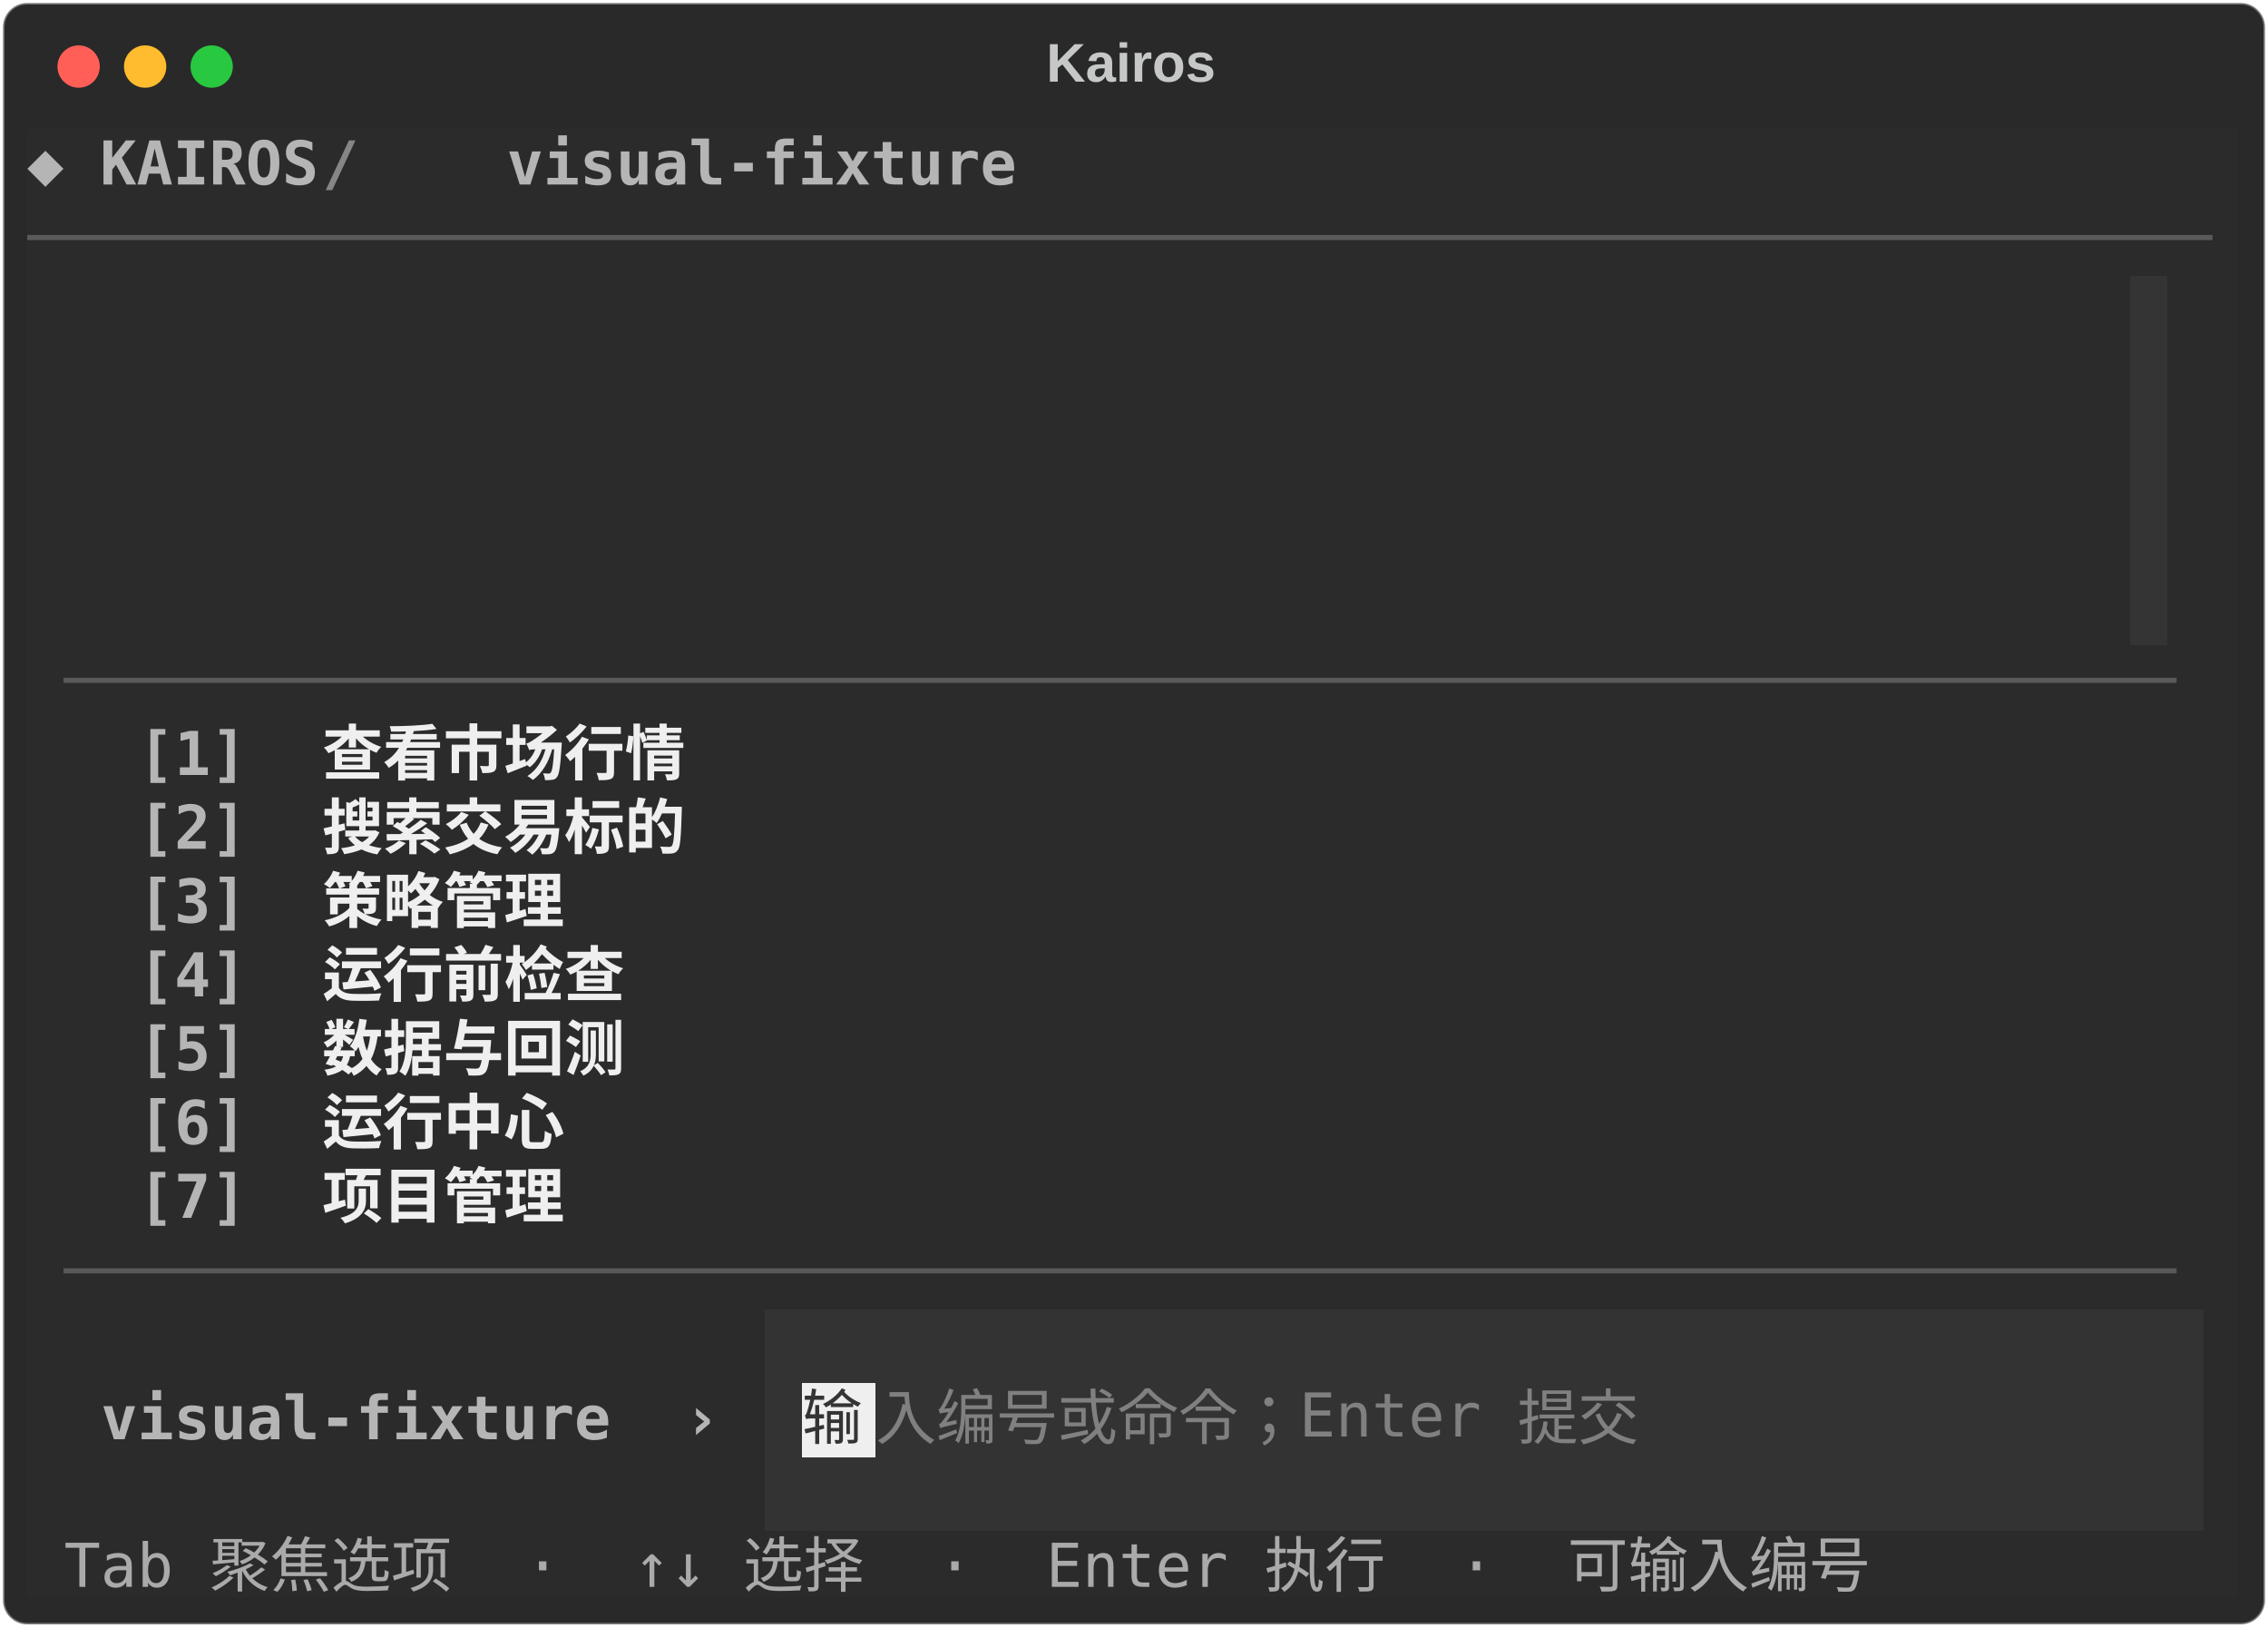
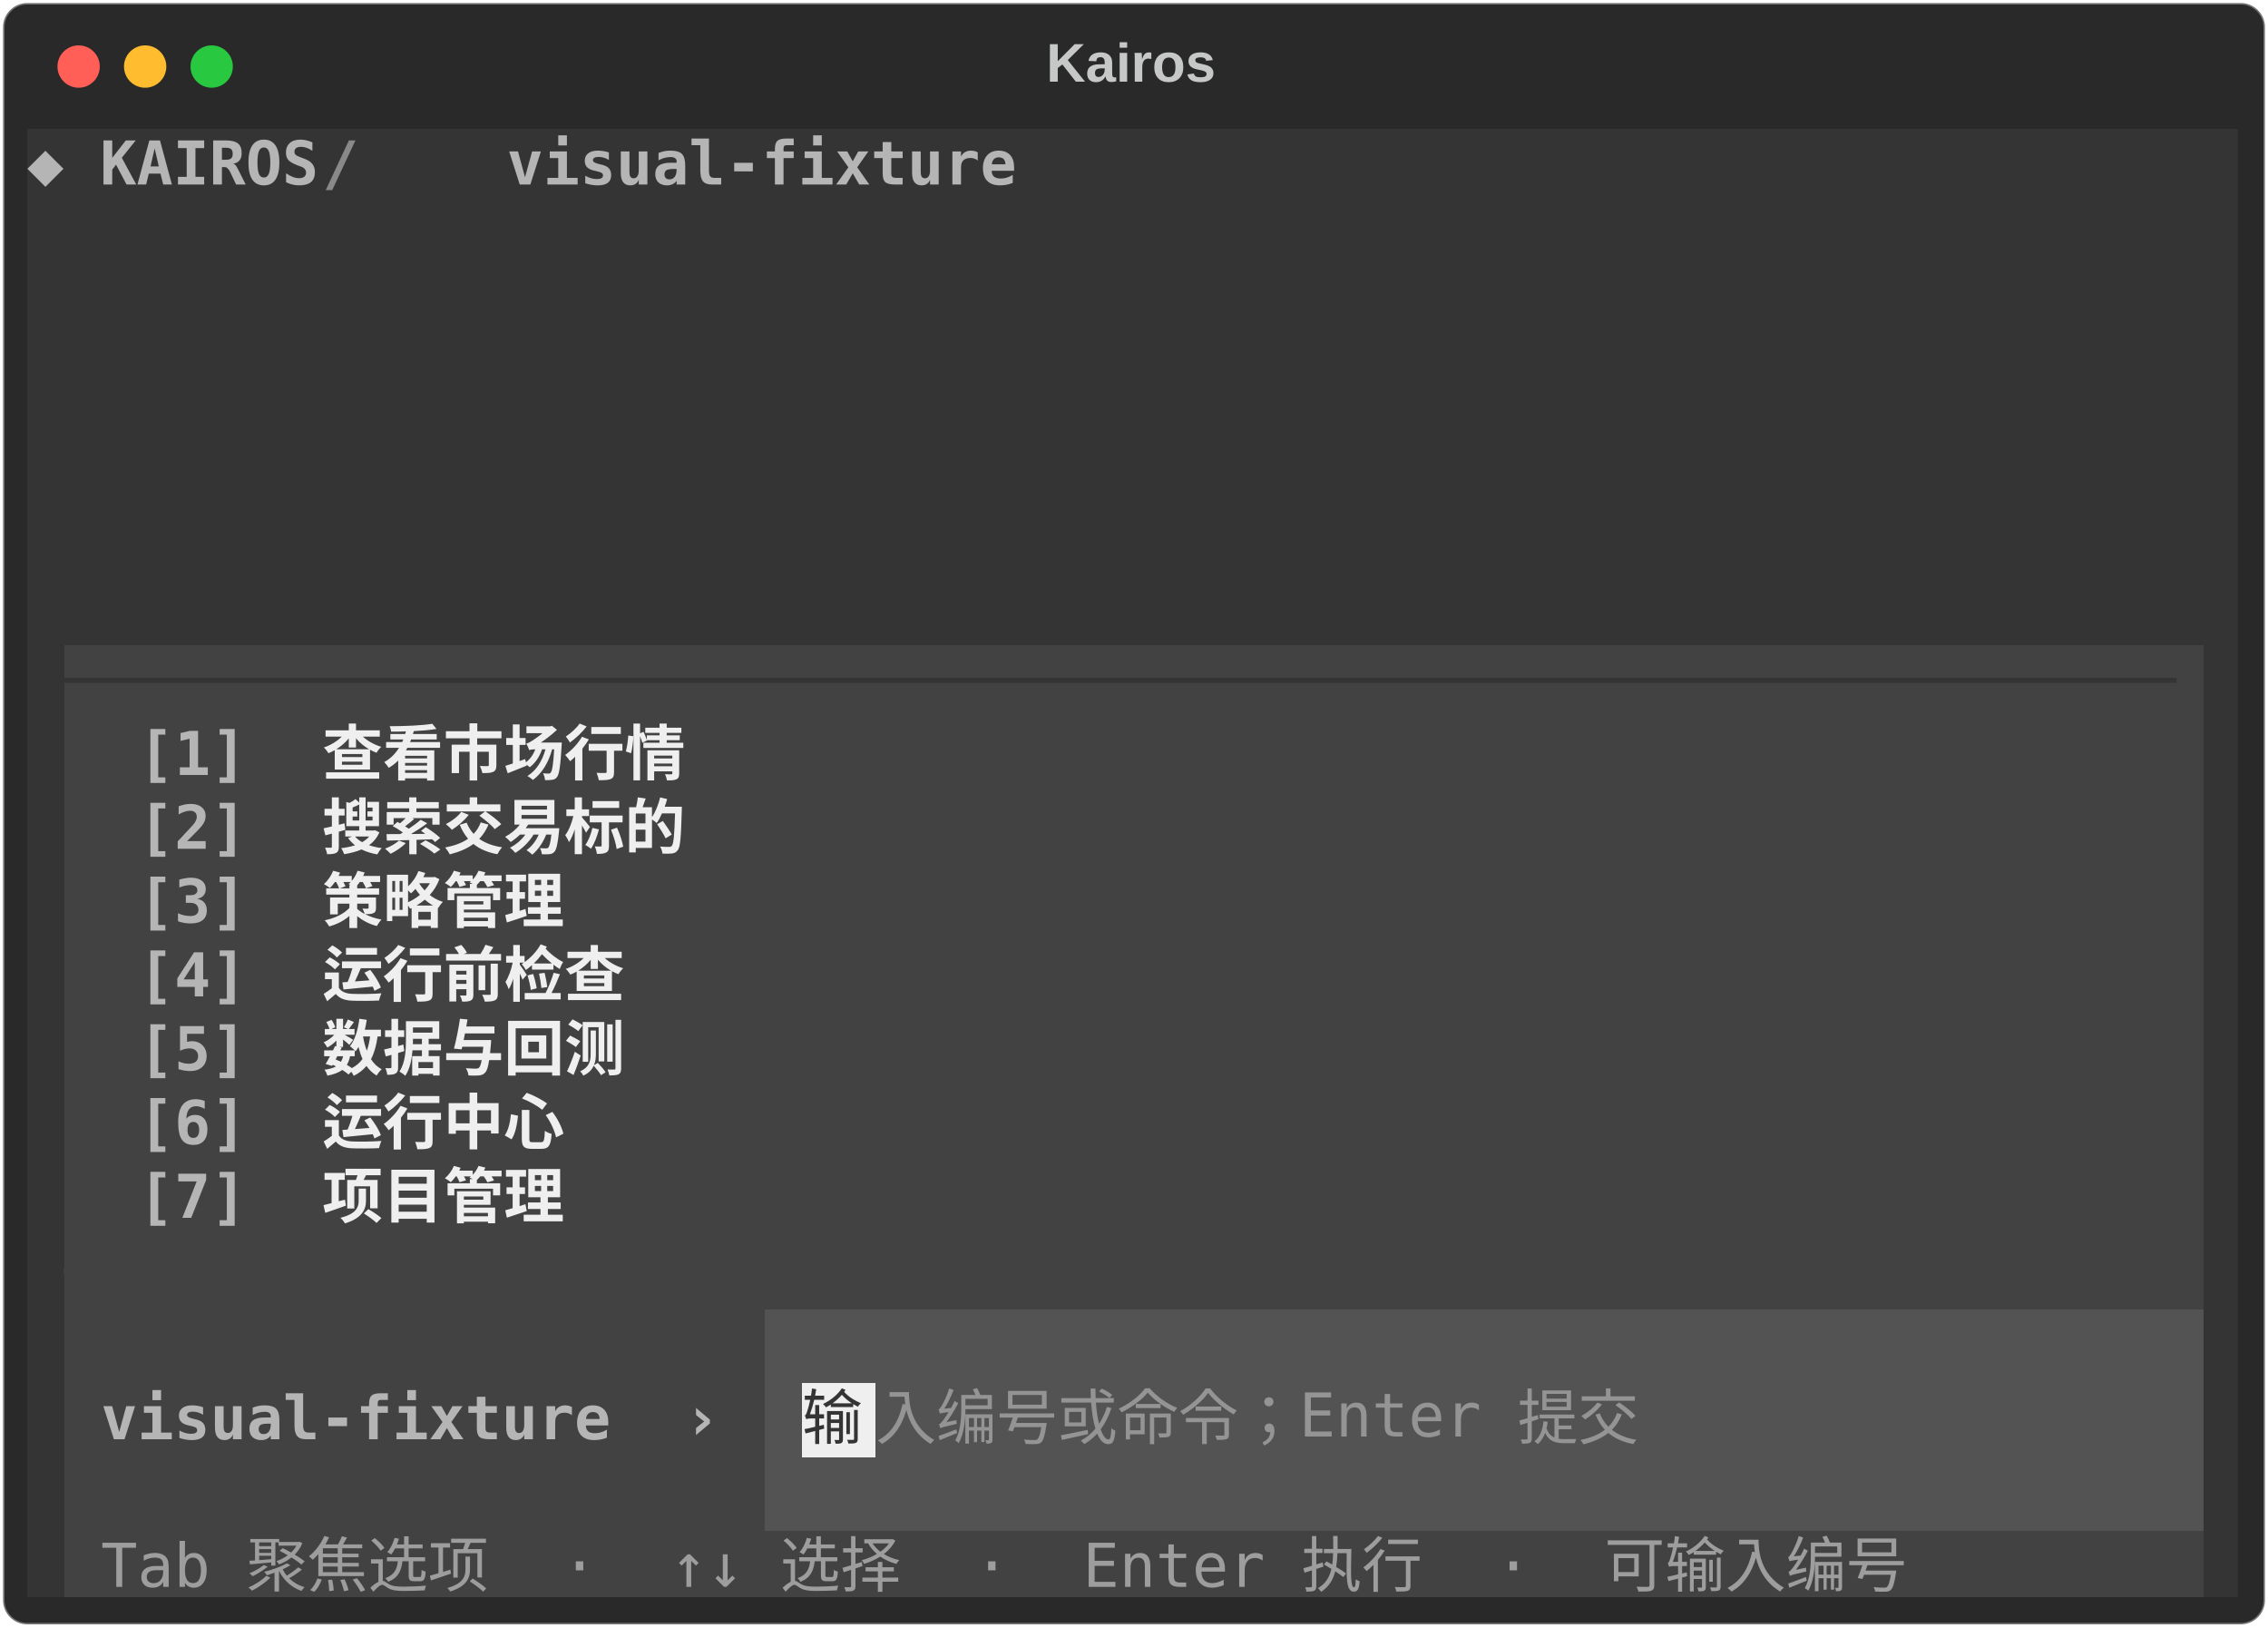
<svg xmlns="http://www.w3.org/2000/svg" class="rich-terminal" viewBox="0 0 750 538.0">
  <style>

    @font-face {
        font-family: "Fira Code";
        src: local("FiraCode-Regular"),
                url("https://cdnjs.cloudflare.com/ajax/libs/firacode/6.2.0/woff2/FiraCode-Regular.woff2") format("woff2"),
                url("https://cdnjs.cloudflare.com/ajax/libs/firacode/6.2.0/woff/FiraCode-Regular.woff") format("woff");
        font-style: normal;
        font-weight: 400;
    }
    @font-face {
        font-family: "Fira Code";
        src: local("FiraCode-Bold"),
                url("https://cdnjs.cloudflare.com/ajax/libs/firacode/6.2.0/woff2/FiraCode-Bold.woff2") format("woff2"),
                url("https://cdnjs.cloudflare.com/ajax/libs/firacode/6.2.0/woff/FiraCode-Bold.woff") format("woff");
        font-style: bold;
        font-weight: 700;
    }

    .terminal-matrix {
        font-family: Fira Code, monospace;
        font-size: 20px;
        line-height: 24.4px;
        font-variant-east-asian: full-width;
    }

    .terminal-title {
        font-size: 18px;
        font-weight: bold;
        font-family: arial;
    }

    .terminal-r1 { fill: #b5b5b5;font-weight: bold }
- .terminal-r2 { fill: #868686;font-weight: bold }
+ .terminal-r2 { fill: #898989;font-weight: bold }
.terminal-r3 { fill: #c5c8c6 }
- .terminal-r4 { fill: #5a5a5a }
+ .terminal-r4 { fill: #343434 }
.terminal-r5 { fill: #efefef }
- .terminal-r6 { fill: #595959 }
- .terminal-r7 { fill: #efefef;font-weight: bold }
- .terminal-r8 { fill: #343434 }
- .terminal-r9 { fill: #808080 }
- .terminal-r10 { fill: #e4e4e4 }
- .terminal-r11 { fill: #aaaaaa }
+ .terminal-r6 { fill: #efefef;font-weight: bold }
+ .terminal-r7 { fill: #424242 }
+ .terminal-r8 { fill: #949494 }
+ .terminal-r9 { fill: #e8e8e8 }
+ .terminal-r10 { fill: #9d9d9d }
    </style>
  <defs>
    <clipPath id="terminal-clip-terminal">
      <rect x="0" y="0" width="731.0" height="487.0" />
    </clipPath>
    <clipPath id="terminal-line-0">
      <rect x="0" y="1.5" width="732" height="24.65" />
    </clipPath>
    <clipPath id="terminal-line-1">
      <rect x="0" y="25.9" width="732" height="24.65" />
    </clipPath>
    <clipPath id="terminal-line-2">
      <rect x="0" y="50.3" width="732" height="24.65" />
    </clipPath>
    <clipPath id="terminal-line-3">
      <rect x="0" y="74.7" width="732" height="24.65" />
    </clipPath>
    <clipPath id="terminal-line-4">
      <rect x="0" y="99.1" width="732" height="24.65" />
    </clipPath>
    <clipPath id="terminal-line-5">
      <rect x="0" y="123.5" width="732" height="24.65" />
    </clipPath>
    <clipPath id="terminal-line-6">
      <rect x="0" y="147.9" width="732" height="24.65" />
    </clipPath>
    <clipPath id="terminal-line-7">
      <rect x="0" y="172.3" width="732" height="24.65" />
    </clipPath>
    <clipPath id="terminal-line-8">
      <rect x="0" y="196.7" width="732" height="24.65" />
    </clipPath>
    <clipPath id="terminal-line-9">
      <rect x="0" y="221.1" width="732" height="24.65" />
    </clipPath>
    <clipPath id="terminal-line-10">
      <rect x="0" y="245.5" width="732" height="24.65" />
    </clipPath>
    <clipPath id="terminal-line-11">
      <rect x="0" y="269.9" width="732" height="24.65" />
    </clipPath>
    <clipPath id="terminal-line-12">
      <rect x="0" y="294.3" width="732" height="24.65" />
    </clipPath>
    <clipPath id="terminal-line-13">
      <rect x="0" y="318.7" width="732" height="24.65" />
    </clipPath>
    <clipPath id="terminal-line-14">
      <rect x="0" y="343.1" width="732" height="24.65" />
    </clipPath>
    <clipPath id="terminal-line-15">
      <rect x="0" y="367.5" width="732" height="24.65" />
    </clipPath>
    <clipPath id="terminal-line-16">
      <rect x="0" y="391.9" width="732" height="24.65" />
    </clipPath>
    <clipPath id="terminal-line-17">
      <rect x="0" y="416.3" width="732" height="24.65" />
    </clipPath>
    <clipPath id="terminal-line-18">
      <rect x="0" y="440.7" width="732" height="24.65" />
    </clipPath>
  </defs>
  <rect fill="#292929" stroke="rgba(255,255,255,0.35)" stroke-width="1" x="1" y="1" width="748" height="536" rx="8" />
  <text class="terminal-title" fill="#c5c8c6" text-anchor="middle" x="374" y="27">Kairos</text>
  <g transform="translate(26,22)">
    <circle cx="0" cy="0" r="7" fill="#ff5f57" />
    <circle cx="22" cy="0" r="7" fill="#febc2e" />
    <circle cx="44" cy="0" r="7" fill="#28c840" />
  </g>
  <g transform="translate(9, 41)" clip-path="url(#terminal-clip-terminal)">
-     <rect fill="#2b2b2b" x="0" y="1.5" width="97.6" height="24.65" shape-rendering="crispEdges" />
-     <rect fill="#2b2b2b" x="97.6" y="1.5" width="61" height="24.65" shape-rendering="crispEdges" />
-     <rect fill="#2b2b2b" x="158.6" y="1.5" width="170.8" height="24.65" shape-rendering="crispEdges" />
-     <rect fill="#2b2b2b" x="329.4" y="1.5" width="402.6" height="24.65" shape-rendering="crispEdges" />
-     <rect fill="#2b2b2b" x="0" y="25.9" width="732" height="24.65" shape-rendering="crispEdges" />
-     <rect fill="#2b2b2b" x="0" y="50.3" width="695.4" height="24.65" shape-rendering="crispEdges" />
-     <rect fill="#343434" x="695.4" y="50.3" width="12.2" height="24.65" shape-rendering="crispEdges" />
-     <rect fill="#2b2b2b" x="707.6" y="50.3" width="24.4" height="24.65" shape-rendering="crispEdges" />
-     <rect fill="#2b2b2b" x="0" y="74.7" width="695.4" height="24.65" shape-rendering="crispEdges" />
-     <rect fill="#343434" x="695.4" y="74.7" width="12.2" height="24.65" shape-rendering="crispEdges" />
-     <rect fill="#2b2b2b" x="707.6" y="74.7" width="24.4" height="24.65" shape-rendering="crispEdges" />
-     <rect fill="#2b2b2b" x="0" y="99.1" width="695.4" height="24.65" shape-rendering="crispEdges" />
-     <rect fill="#343434" x="695.4" y="99.1" width="12.2" height="24.65" shape-rendering="crispEdges" />
-     <rect fill="#2b2b2b" x="707.6" y="99.1" width="24.4" height="24.65" shape-rendering="crispEdges" />
-     <rect fill="#2b2b2b" x="0" y="123.5" width="695.4" height="24.65" shape-rendering="crispEdges" />
-     <rect fill="#343434" x="695.4" y="123.5" width="12.2" height="24.65" shape-rendering="crispEdges" />
-     <rect fill="#2b2b2b" x="707.6" y="123.5" width="24.4" height="24.65" shape-rendering="crispEdges" />
-     <rect fill="#2b2b2b" x="0" y="147.9" width="695.4" height="24.65" shape-rendering="crispEdges" />
-     <rect fill="#343434" x="695.4" y="147.9" width="12.2" height="24.65" shape-rendering="crispEdges" />
-     <rect fill="#2b2b2b" x="707.6" y="147.9" width="24.4" height="24.65" shape-rendering="crispEdges" />
-     <rect fill="#2b2b2b" x="0" y="172.3" width="12.2" height="24.65" shape-rendering="crispEdges" />
-     <rect fill="#2b2b2b" x="12.2" y="172.3" width="707.6" height="24.65" shape-rendering="crispEdges" />
-     <rect fill="#2b2b2b" x="719.8" y="172.3" width="12.2" height="24.65" shape-rendering="crispEdges" />
-     <rect fill="#2b2b2b" x="0" y="196.7" width="24.4" height="24.65" shape-rendering="crispEdges" />
-     <rect fill="#2b2b2b" x="24.4" y="196.7" width="12.2" height="24.65" shape-rendering="crispEdges" />
-     <rect fill="#2b2b2b" x="36.6" y="196.7" width="61" height="24.65" shape-rendering="crispEdges" />
-     <rect fill="#2b2b2b" x="97.6" y="196.7" width="146.4" height="24.65" shape-rendering="crispEdges" />
-     <rect fill="#2b2b2b" x="244" y="196.7" width="463.6" height="24.65" shape-rendering="crispEdges" />
-     <rect fill="#2b2b2b" x="707.6" y="196.7" width="24.4" height="24.65" shape-rendering="crispEdges" />
-     <rect fill="#2b2b2b" x="0" y="221.1" width="24.4" height="24.65" shape-rendering="crispEdges" />
-     <rect fill="#2b2b2b" x="24.4" y="221.1" width="12.2" height="24.65" shape-rendering="crispEdges" />
-     <rect fill="#2b2b2b" x="36.6" y="221.1" width="61" height="24.65" shape-rendering="crispEdges" />
-     <rect fill="#2b2b2b" x="97.6" y="221.1" width="146.4" height="24.65" shape-rendering="crispEdges" />
-     <rect fill="#2b2b2b" x="244" y="221.1" width="463.6" height="24.65" shape-rendering="crispEdges" />
-     <rect fill="#2b2b2b" x="707.6" y="221.1" width="24.4" height="24.65" shape-rendering="crispEdges" />
-     <rect fill="#2b2b2b" x="0" y="245.5" width="24.4" height="24.65" shape-rendering="crispEdges" />
-     <rect fill="#2b2b2b" x="24.4" y="245.5" width="12.2" height="24.65" shape-rendering="crispEdges" />
-     <rect fill="#2b2b2b" x="36.6" y="245.5" width="61" height="24.65" shape-rendering="crispEdges" />
-     <rect fill="#2b2b2b" x="97.6" y="245.5" width="97.6" height="24.65" shape-rendering="crispEdges" />
-     <rect fill="#2b2b2b" x="195.2" y="245.5" width="512.4" height="24.65" shape-rendering="crispEdges" />
-     <rect fill="#2b2b2b" x="707.6" y="245.5" width="24.4" height="24.65" shape-rendering="crispEdges" />
-     <rect fill="#2b2b2b" x="0" y="269.9" width="24.4" height="24.65" shape-rendering="crispEdges" />
-     <rect fill="#2b2b2b" x="24.4" y="269.9" width="12.2" height="24.65" shape-rendering="crispEdges" />
-     <rect fill="#2b2b2b" x="36.6" y="269.9" width="61" height="24.65" shape-rendering="crispEdges" />
-     <rect fill="#2b2b2b" x="97.6" y="269.9" width="122" height="24.65" shape-rendering="crispEdges" />
-     <rect fill="#2b2b2b" x="219.6" y="269.9" width="488" height="24.65" shape-rendering="crispEdges" />
-     <rect fill="#2b2b2b" x="707.6" y="269.9" width="24.4" height="24.65" shape-rendering="crispEdges" />
-     <rect fill="#2b2b2b" x="0" y="294.3" width="24.4" height="24.65" shape-rendering="crispEdges" />
-     <rect fill="#2b2b2b" x="24.4" y="294.3" width="12.2" height="24.65" shape-rendering="crispEdges" />
-     <rect fill="#2b2b2b" x="36.6" y="294.3" width="61" height="24.65" shape-rendering="crispEdges" />
-     <rect fill="#2b2b2b" x="97.6" y="294.3" width="122" height="24.65" shape-rendering="crispEdges" />
-     <rect fill="#2b2b2b" x="219.6" y="294.3" width="488" height="24.65" shape-rendering="crispEdges" />
-     <rect fill="#2b2b2b" x="707.6" y="294.3" width="24.4" height="24.65" shape-rendering="crispEdges" />
-     <rect fill="#2b2b2b" x="0" y="318.7" width="24.4" height="24.65" shape-rendering="crispEdges" />
-     <rect fill="#2b2b2b" x="24.4" y="318.7" width="12.2" height="24.65" shape-rendering="crispEdges" />
-     <rect fill="#2b2b2b" x="36.6" y="318.7" width="61" height="24.65" shape-rendering="crispEdges" />
-     <rect fill="#2b2b2b" x="97.6" y="318.7" width="97.6" height="24.65" shape-rendering="crispEdges" />
-     <rect fill="#2b2b2b" x="195.2" y="318.7" width="512.4" height="24.65" shape-rendering="crispEdges" />
-     <rect fill="#2b2b2b" x="707.6" y="318.7" width="24.4" height="24.65" shape-rendering="crispEdges" />
-     <rect fill="#2b2b2b" x="0" y="343.1" width="24.4" height="24.65" shape-rendering="crispEdges" />
-     <rect fill="#2b2b2b" x="24.4" y="343.1" width="12.2" height="24.65" shape-rendering="crispEdges" />
-     <rect fill="#2b2b2b" x="36.6" y="343.1" width="61" height="24.65" shape-rendering="crispEdges" />
-     <rect fill="#2b2b2b" x="97.6" y="343.1" width="97.6" height="24.65" shape-rendering="crispEdges" />
-     <rect fill="#2b2b2b" x="195.2" y="343.1" width="512.4" height="24.65" shape-rendering="crispEdges" />
-     <rect fill="#2b2b2b" x="707.6" y="343.1" width="24.4" height="24.65" shape-rendering="crispEdges" />
-     <rect fill="#2b2b2b" x="0" y="367.5" width="12.2" height="24.65" shape-rendering="crispEdges" />
-     <rect fill="#2b2b2b" x="12.2" y="367.5" width="707.6" height="24.65" shape-rendering="crispEdges" />
-     <rect fill="#2b2b2b" x="719.8" y="367.5" width="12.2" height="24.65" shape-rendering="crispEdges" />
-     <rect fill="#2b2b2b" x="0" y="391.9" width="24.4" height="24.65" shape-rendering="crispEdges" />
-     <rect fill="#2b2b2b" x="24.4" y="391.9" width="207.4" height="24.65" shape-rendering="crispEdges" />
-     <rect fill="#2b2b2b" x="231.8" y="391.9" width="12.2" height="24.65" shape-rendering="crispEdges" />
-     <rect fill="#333333" x="244" y="391.9" width="475.8" height="24.65" shape-rendering="crispEdges" />
-     <rect fill="#2b2b2b" x="719.8" y="391.9" width="12.2" height="24.65" shape-rendering="crispEdges" />
-     <rect fill="#2b2b2b" x="0" y="416.3" width="24.4" height="24.65" shape-rendering="crispEdges" />
-     <rect fill="#2b2b2b" x="24.4" y="416.3" width="207.4" height="24.65" shape-rendering="crispEdges" />
-     <rect fill="#2b2b2b" x="231.8" y="416.3" width="12.2" height="24.65" shape-rendering="crispEdges" />
-     <rect fill="#333333" x="244" y="416.3" width="12.2" height="24.65" shape-rendering="crispEdges" />
+     <rect fill="#343434" x="0" y="1.5" width="97.6" height="24.65" shape-rendering="crispEdges" />
+     <rect fill="#343434" x="97.6" y="1.5" width="61" height="24.65" shape-rendering="crispEdges" />
+     <rect fill="#343434" x="158.6" y="1.5" width="170.8" height="24.65" shape-rendering="crispEdges" />
+     <rect fill="#343434" x="329.4" y="1.5" width="402.6" height="24.65" shape-rendering="crispEdges" />
+     <rect fill="#343434" x="0" y="25.9" width="732" height="24.65" shape-rendering="crispEdges" />
+     <rect fill="#343434" x="0" y="50.3" width="707.6" height="24.65" shape-rendering="crispEdges" />
+     <rect fill="#343434" x="707.6" y="50.3" width="24.4" height="24.65" shape-rendering="crispEdges" />
+     <rect fill="#343434" x="0" y="74.7" width="707.6" height="24.65" shape-rendering="crispEdges" />
+     <rect fill="#343434" x="707.6" y="74.7" width="24.4" height="24.65" shape-rendering="crispEdges" />
+     <rect fill="#343434" x="0" y="99.1" width="707.6" height="24.65" shape-rendering="crispEdges" />
+     <rect fill="#343434" x="707.6" y="99.1" width="24.4" height="24.65" shape-rendering="crispEdges" />
+     <rect fill="#343434" x="0" y="123.5" width="707.6" height="24.65" shape-rendering="crispEdges" />
+     <rect fill="#343434" x="707.6" y="123.5" width="24.4" height="24.65" shape-rendering="crispEdges" />
+     <rect fill="#343434" x="0" y="147.9" width="707.6" height="24.65" shape-rendering="crispEdges" />
+     <rect fill="#343434" x="707.6" y="147.9" width="24.4" height="24.65" shape-rendering="crispEdges" />
+     <rect fill="#343434" x="0" y="172.3" width="12.2" height="24.65" shape-rendering="crispEdges" />
+     <rect fill="#424242" x="12.2" y="172.3" width="707.6" height="24.65" shape-rendering="crispEdges" />
+     <rect fill="#343434" x="719.8" y="172.3" width="12.2" height="24.65" shape-rendering="crispEdges" />
+     <rect fill="#343434" x="0" y="196.7" width="12.2" height="24.65" shape-rendering="crispEdges" />
+     <rect fill="#424242" x="12.2" y="196.7" width="12.2" height="24.65" shape-rendering="crispEdges" />
+     <rect fill="#424242" x="24.4" y="196.7" width="12.2" height="24.65" shape-rendering="crispEdges" />
+     <rect fill="#424242" x="36.6" y="196.7" width="61" height="24.65" shape-rendering="crispEdges" />
+     <rect fill="#424242" x="97.6" y="196.7" width="146.4" height="24.65" shape-rendering="crispEdges" />
+     <rect fill="#424242" x="244" y="196.7" width="463.6" height="24.65" shape-rendering="crispEdges" />
+     <rect fill="#424242" x="707.6" y="196.7" width="12.2" height="24.65" shape-rendering="crispEdges" />
+     <rect fill="#343434" x="719.8" y="196.7" width="12.2" height="24.65" shape-rendering="crispEdges" />
+     <rect fill="#343434" x="0" y="221.1" width="12.2" height="24.65" shape-rendering="crispEdges" />
+     <rect fill="#424242" x="12.2" y="221.1" width="12.2" height="24.65" shape-rendering="crispEdges" />
+     <rect fill="#424242" x="24.4" y="221.1" width="12.2" height="24.65" shape-rendering="crispEdges" />
+     <rect fill="#424242" x="36.6" y="221.1" width="61" height="24.65" shape-rendering="crispEdges" />
+     <rect fill="#424242" x="97.6" y="221.1" width="146.4" height="24.65" shape-rendering="crispEdges" />
+     <rect fill="#424242" x="244" y="221.1" width="463.6" height="24.65" shape-rendering="crispEdges" />
+     <rect fill="#424242" x="707.6" y="221.1" width="12.2" height="24.65" shape-rendering="crispEdges" />
+     <rect fill="#343434" x="719.8" y="221.1" width="12.2" height="24.65" shape-rendering="crispEdges" />
+     <rect fill="#343434" x="0" y="245.5" width="12.2" height="24.65" shape-rendering="crispEdges" />
+     <rect fill="#424242" x="12.2" y="245.5" width="12.2" height="24.65" shape-rendering="crispEdges" />
+     <rect fill="#424242" x="24.4" y="245.5" width="12.2" height="24.65" shape-rendering="crispEdges" />
+     <rect fill="#424242" x="36.6" y="245.5" width="61" height="24.65" shape-rendering="crispEdges" />
+     <rect fill="#424242" x="97.6" y="245.5" width="97.6" height="24.65" shape-rendering="crispEdges" />
+     <rect fill="#424242" x="195.2" y="245.5" width="512.4" height="24.65" shape-rendering="crispEdges" />
+     <rect fill="#424242" x="707.6" y="245.5" width="12.2" height="24.65" shape-rendering="crispEdges" />
+     <rect fill="#343434" x="719.8" y="245.5" width="12.2" height="24.65" shape-rendering="crispEdges" />
+     <rect fill="#343434" x="0" y="269.9" width="12.2" height="24.65" shape-rendering="crispEdges" />
+     <rect fill="#424242" x="12.2" y="269.9" width="12.2" height="24.65" shape-rendering="crispEdges" />
+     <rect fill="#424242" x="24.4" y="269.9" width="12.2" height="24.65" shape-rendering="crispEdges" />
+     <rect fill="#424242" x="36.6" y="269.9" width="61" height="24.65" shape-rendering="crispEdges" />
+     <rect fill="#424242" x="97.6" y="269.9" width="122" height="24.65" shape-rendering="crispEdges" />
+     <rect fill="#424242" x="219.6" y="269.9" width="488" height="24.65" shape-rendering="crispEdges" />
+     <rect fill="#424242" x="707.6" y="269.9" width="12.2" height="24.65" shape-rendering="crispEdges" />
+     <rect fill="#343434" x="719.8" y="269.9" width="12.2" height="24.65" shape-rendering="crispEdges" />
+     <rect fill="#343434" x="0" y="294.3" width="12.2" height="24.65" shape-rendering="crispEdges" />
+     <rect fill="#424242" x="12.2" y="294.3" width="12.2" height="24.65" shape-rendering="crispEdges" />
+     <rect fill="#424242" x="24.4" y="294.3" width="12.2" height="24.65" shape-rendering="crispEdges" />
+     <rect fill="#424242" x="36.6" y="294.3" width="61" height="24.65" shape-rendering="crispEdges" />
+     <rect fill="#424242" x="97.6" y="294.3" width="122" height="24.65" shape-rendering="crispEdges" />
+     <rect fill="#424242" x="219.6" y="294.3" width="488" height="24.65" shape-rendering="crispEdges" />
+     <rect fill="#424242" x="707.6" y="294.3" width="12.2" height="24.65" shape-rendering="crispEdges" />
+     <rect fill="#343434" x="719.8" y="294.3" width="12.2" height="24.65" shape-rendering="crispEdges" />
+     <rect fill="#343434" x="0" y="318.7" width="12.2" height="24.65" shape-rendering="crispEdges" />
+     <rect fill="#424242" x="12.2" y="318.7" width="12.2" height="24.65" shape-rendering="crispEdges" />
+     <rect fill="#424242" x="24.4" y="318.7" width="12.2" height="24.65" shape-rendering="crispEdges" />
+     <rect fill="#424242" x="36.6" y="318.7" width="61" height="24.65" shape-rendering="crispEdges" />
+     <rect fill="#424242" x="97.6" y="318.7" width="97.6" height="24.65" shape-rendering="crispEdges" />
+     <rect fill="#424242" x="195.2" y="318.7" width="512.4" height="24.65" shape-rendering="crispEdges" />
+     <rect fill="#424242" x="707.6" y="318.7" width="12.2" height="24.65" shape-rendering="crispEdges" />
+     <rect fill="#343434" x="719.8" y="318.7" width="12.2" height="24.65" shape-rendering="crispEdges" />
+     <rect fill="#343434" x="0" y="343.1" width="12.2" height="24.65" shape-rendering="crispEdges" />
+     <rect fill="#424242" x="12.2" y="343.1" width="12.2" height="24.65" shape-rendering="crispEdges" />
+     <rect fill="#424242" x="24.4" y="343.1" width="12.2" height="24.65" shape-rendering="crispEdges" />
+     <rect fill="#424242" x="36.6" y="343.1" width="61" height="24.65" shape-rendering="crispEdges" />
+     <rect fill="#424242" x="97.6" y="343.1" width="97.6" height="24.65" shape-rendering="crispEdges" />
+     <rect fill="#424242" x="195.2" y="343.1" width="512.4" height="24.65" shape-rendering="crispEdges" />
+     <rect fill="#424242" x="707.6" y="343.1" width="12.2" height="24.65" shape-rendering="crispEdges" />
+     <rect fill="#343434" x="719.8" y="343.1" width="12.2" height="24.65" shape-rendering="crispEdges" />
+     <rect fill="#343434" x="0" y="367.5" width="12.2" height="24.65" shape-rendering="crispEdges" />
+     <rect fill="#424242" x="12.2" y="367.5" width="707.6" height="24.65" shape-rendering="crispEdges" />
+     <rect fill="#343434" x="719.8" y="367.5" width="12.2" height="24.65" shape-rendering="crispEdges" />
+     <rect fill="#343434" x="0" y="391.9" width="12.2" height="24.65" shape-rendering="crispEdges" />
+     <rect fill="#424242" x="12.2" y="391.9" width="12.2" height="24.65" shape-rendering="crispEdges" />
+     <rect fill="#424242" x="24.4" y="391.9" width="207.4" height="24.65" shape-rendering="crispEdges" />
+     <rect fill="#424242" x="231.8" y="391.9" width="12.2" height="24.65" shape-rendering="crispEdges" />
+     <rect fill="#535353" x="244" y="391.9" width="475.8" height="24.65" shape-rendering="crispEdges" />
+     <rect fill="#343434" x="719.8" y="391.9" width="12.2" height="24.65" shape-rendering="crispEdges" />
+     <rect fill="#343434" x="0" y="416.3" width="12.2" height="24.65" shape-rendering="crispEdges" />
+     <rect fill="#424242" x="12.2" y="416.3" width="12.2" height="24.65" shape-rendering="crispEdges" />
+     <rect fill="#424242" x="24.4" y="416.3" width="207.4" height="24.65" shape-rendering="crispEdges" />
+     <rect fill="#424242" x="231.8" y="416.3" width="12.2" height="24.65" shape-rendering="crispEdges" />
+     <rect fill="#535353" x="244" y="416.3" width="12.2" height="24.65" shape-rendering="crispEdges" />
    <rect fill="#efefef" x="256.2" y="416.3" width="24.4" height="24.65" shape-rendering="crispEdges" />
-     <rect fill="#333333" x="280.6" y="416.3" width="292.8" height="24.65" shape-rendering="crispEdges" />
-     <rect fill="#333333" x="573.4" y="416.3" width="134.2" height="24.65" shape-rendering="crispEdges" />
-     <rect fill="#333333" x="707.6" y="416.3" width="12.2" height="24.65" shape-rendering="crispEdges" />
-     <rect fill="#2b2b2b" x="719.8" y="416.3" width="12.2" height="24.65" shape-rendering="crispEdges" />
-     <rect fill="#2b2b2b" x="0" y="440.7" width="24.4" height="24.65" shape-rendering="crispEdges" />
-     <rect fill="#2b2b2b" x="24.4" y="440.7" width="207.4" height="24.65" shape-rendering="crispEdges" />
-     <rect fill="#2b2b2b" x="231.8" y="440.7" width="12.2" height="24.65" shape-rendering="crispEdges" />
-     <rect fill="#333333" x="244" y="440.7" width="475.8" height="24.65" shape-rendering="crispEdges" />
-     <rect fill="#2b2b2b" x="719.8" y="440.7" width="12.2" height="24.65" shape-rendering="crispEdges" />
-     <rect fill="#2b2b2b" x="0" y="465.1" width="12.2" height="24.65" shape-rendering="crispEdges" />
-     <rect fill="#2b2b2b" x="12.2" y="465.1" width="658.8" height="24.65" shape-rendering="crispEdges" />
-     <rect fill="#2b2b2b" x="671" y="465.1" width="61" height="24.65" shape-rendering="crispEdges" />
+     <rect fill="#535353" x="280.6" y="416.3" width="292.8" height="24.65" shape-rendering="crispEdges" />
+     <rect fill="#535353" x="573.4" y="416.3" width="134.2" height="24.65" shape-rendering="crispEdges" />
+     <rect fill="#535353" x="707.6" y="416.3" width="12.2" height="24.65" shape-rendering="crispEdges" />
+     <rect fill="#343434" x="719.8" y="416.3" width="12.2" height="24.65" shape-rendering="crispEdges" />
+     <rect fill="#343434" x="0" y="440.7" width="12.2" height="24.65" shape-rendering="crispEdges" />
+     <rect fill="#424242" x="12.2" y="440.7" width="12.2" height="24.65" shape-rendering="crispEdges" />
+     <rect fill="#424242" x="24.4" y="440.7" width="207.4" height="24.65" shape-rendering="crispEdges" />
+     <rect fill="#424242" x="231.8" y="440.7" width="12.2" height="24.65" shape-rendering="crispEdges" />
+     <rect fill="#535353" x="244" y="440.7" width="475.8" height="24.65" shape-rendering="crispEdges" />
+     <rect fill="#343434" x="719.8" y="440.7" width="12.2" height="24.65" shape-rendering="crispEdges" />
+     <rect fill="#343434" x="0" y="465.1" width="12.2" height="24.65" shape-rendering="crispEdges" />
+     <rect fill="#424242" x="12.2" y="465.1" width="12.2" height="24.65" shape-rendering="crispEdges" />
+     <rect fill="#424242" x="24.4" y="465.1" width="658.8" height="24.65" shape-rendering="crispEdges" />
+     <rect fill="#424242" x="683.2" y="465.1" width="36.6" height="24.65" shape-rendering="crispEdges" />
+     <rect fill="#343434" x="719.8" y="465.1" width="12.2" height="24.65" shape-rendering="crispEdges" />
    <g class="terminal-matrix">
      <text class="terminal-r1" x="0" y="20" textLength="97.6" clip-path="url(#terminal-line-0)">◆ KAIROS</text>
      <text class="terminal-r2" x="97.6" y="20" textLength="61" clip-path="url(#terminal-line-0)">  /  </text>
      <text class="terminal-r1" x="158.6" y="20" textLength="170.8" clip-path="url(#terminal-line-0)">visual-fixture</text>
      <text class="terminal-r3" x="732" y="20" textLength="12.2" clip-path="url(#terminal-line-0)">
</text>
      <text class="terminal-r4" x="0" y="44.4" textLength="732" clip-path="url(#terminal-line-1)">────────────────────────────────────────────────────────────</text>
      <text class="terminal-r3" x="732" y="44.4" textLength="12.2" clip-path="url(#terminal-line-1)">
</text>
      <text class="terminal-r3" x="732" y="68.8" textLength="12.2" clip-path="url(#terminal-line-2)">
</text>
      <text class="terminal-r3" x="732" y="93.2" textLength="12.2" clip-path="url(#terminal-line-3)">
</text>
      <text class="terminal-r3" x="732" y="117.6" textLength="12.2" clip-path="url(#terminal-line-4)">
</text>
      <text class="terminal-r3" x="732" y="142" textLength="12.2" clip-path="url(#terminal-line-5)">
</text>
      <text class="terminal-r3" x="732" y="166.4" textLength="12.2" clip-path="url(#terminal-line-6)">
</text>
-       <text class="terminal-r6" x="12.2" y="190.8" textLength="707.6" clip-path="url(#terminal-line-7)">──────────────────────────────────────────────────────────</text>
+       <text class="terminal-r4" x="12.2" y="190.8" textLength="707.6" clip-path="url(#terminal-line-7)">──────────────────────────────────────────────────────────</text>
      <text class="terminal-r3" x="732" y="190.8" textLength="12.2" clip-path="url(#terminal-line-7)">
</text>
      <text class="terminal-r1" x="36.6" y="215.2" textLength="61" clip-path="url(#terminal-line-8)">[1]  </text>
-       <text class="terminal-r7" x="97.6" y="215.2" textLength="73.2" clip-path="url(#terminal-line-8)">查看市场行情</text>
+       <text class="terminal-r6" x="97.6" y="215.2" textLength="73.2" clip-path="url(#terminal-line-8)">查看市场行情</text>
      <text class="terminal-r3" x="732" y="215.2" textLength="12.2" clip-path="url(#terminal-line-8)">
</text>
      <text class="terminal-r1" x="36.6" y="239.6" textLength="61" clip-path="url(#terminal-line-9)">[2]  </text>
-       <text class="terminal-r7" x="97.6" y="239.6" textLength="73.2" clip-path="url(#terminal-line-9)">搜索交易标的</text>
+       <text class="terminal-r6" x="97.6" y="239.6" textLength="73.2" clip-path="url(#terminal-line-9)">搜索交易标的</text>
      <text class="terminal-r3" x="732" y="239.6" textLength="12.2" clip-path="url(#terminal-line-9)">
</text>
      <text class="terminal-r1" x="36.6" y="264" textLength="61" clip-path="url(#terminal-line-10)">[3]  </text>
-       <text class="terminal-r7" x="97.6" y="264" textLength="48.8" clip-path="url(#terminal-line-10)">策略管理</text>
+       <text class="terminal-r6" x="97.6" y="264" textLength="48.8" clip-path="url(#terminal-line-10)">策略管理</text>
      <text class="terminal-r3" x="732" y="264" textLength="12.2" clip-path="url(#terminal-line-10)">
</text>
      <text class="terminal-r1" x="36.6" y="288.4" textLength="61" clip-path="url(#terminal-line-11)">[4]  </text>
-       <text class="terminal-r7" x="97.6" y="288.4" textLength="61" clip-path="url(#terminal-line-11)">运行前检查</text>
+       <text class="terminal-r6" x="97.6" y="288.4" textLength="61" clip-path="url(#terminal-line-11)">运行前检查</text>
      <text class="terminal-r3" x="732" y="288.4" textLength="12.2" clip-path="url(#terminal-line-11)">
</text>
      <text class="terminal-r1" x="36.6" y="312.8" textLength="61" clip-path="url(#terminal-line-12)">[5]  </text>
-       <text class="terminal-r7" x="97.6" y="312.8" textLength="61" clip-path="url(#terminal-line-12)">数据与回测</text>
+       <text class="terminal-r6" x="97.6" y="312.8" textLength="61" clip-path="url(#terminal-line-12)">数据与回测</text>
      <text class="terminal-r3" x="732" y="312.8" textLength="12.2" clip-path="url(#terminal-line-12)">
</text>
      <text class="terminal-r1" x="36.6" y="337.2" textLength="61" clip-path="url(#terminal-line-13)">[6]  </text>
-       <text class="terminal-r7" x="97.6" y="337.2" textLength="48.8" clip-path="url(#terminal-line-13)">运行中心</text>
+       <text class="terminal-r6" x="97.6" y="337.2" textLength="48.8" clip-path="url(#terminal-line-13)">运行中心</text>
      <text class="terminal-r3" x="732" y="337.2" textLength="12.2" clip-path="url(#terminal-line-13)">
</text>
      <text class="terminal-r1" x="36.6" y="361.6" textLength="61" clip-path="url(#terminal-line-14)">[7]  </text>
-       <text class="terminal-r7" x="97.6" y="361.6" textLength="48.8" clip-path="url(#terminal-line-14)">项目管理</text>
+       <text class="terminal-r6" x="97.6" y="361.6" textLength="48.8" clip-path="url(#terminal-line-14)">项目管理</text>
      <text class="terminal-r3" x="732" y="361.6" textLength="12.2" clip-path="url(#terminal-line-14)">
</text>
-       <text class="terminal-r6" x="12.2" y="386" textLength="707.6" clip-path="url(#terminal-line-15)">──────────────────────────────────────────────────────────</text>
+       <text class="terminal-r7" x="12.2" y="386" textLength="707.6" clip-path="url(#terminal-line-15)">──────────────────────────────────────────────────────────</text>
      <text class="terminal-r3" x="732" y="386" textLength="12.2" clip-path="url(#terminal-line-15)">
</text>
      <text class="terminal-r3" x="732" y="410.4" textLength="12.2" clip-path="url(#terminal-line-16)">
</text>
      <text class="terminal-r1" x="24.4" y="434.8" textLength="207.4" clip-path="url(#terminal-line-17)">visual-fixture  ›</text>
-       <text class="terminal-r8" x="256.2" y="434.8" textLength="12.2" clip-path="url(#terminal-line-17)">输</text>
-       <text class="terminal-r9" x="280.6" y="434.8" textLength="183" clip-path="url(#terminal-line-17)">入编号或命令；Enter 提交</text>
+       <text class="terminal-r4" x="256.2" y="434.8" textLength="12.2" clip-path="url(#terminal-line-17)">输</text>
+       <text class="terminal-r8" x="280.6" y="434.8" textLength="183" clip-path="url(#terminal-line-17)">入编号或命令；Enter 提交</text>
      <text class="terminal-r3" x="732" y="434.8" textLength="12.2" clip-path="url(#terminal-line-17)">
</text>
      <text class="terminal-r3" x="732" y="459.2" textLength="12.2" clip-path="url(#terminal-line-18)">
</text>
-       <text class="terminal-r11" x="12.2" y="483.6" textLength="500.2" clip-path="url(#terminal-line-19)">Tab 聚焦选项  ·  ↑↓ 选择  ·  Enter 执行  ·  可输入编号</text>
+       <text class="terminal-r10" x="24.4" y="483.6" textLength="500.2" clip-path="url(#terminal-line-19)">Tab 聚焦选项  ·  ↑↓ 选择  ·  Enter 执行  ·  可输入编号</text>
    </g>
  </g>
</svg>
